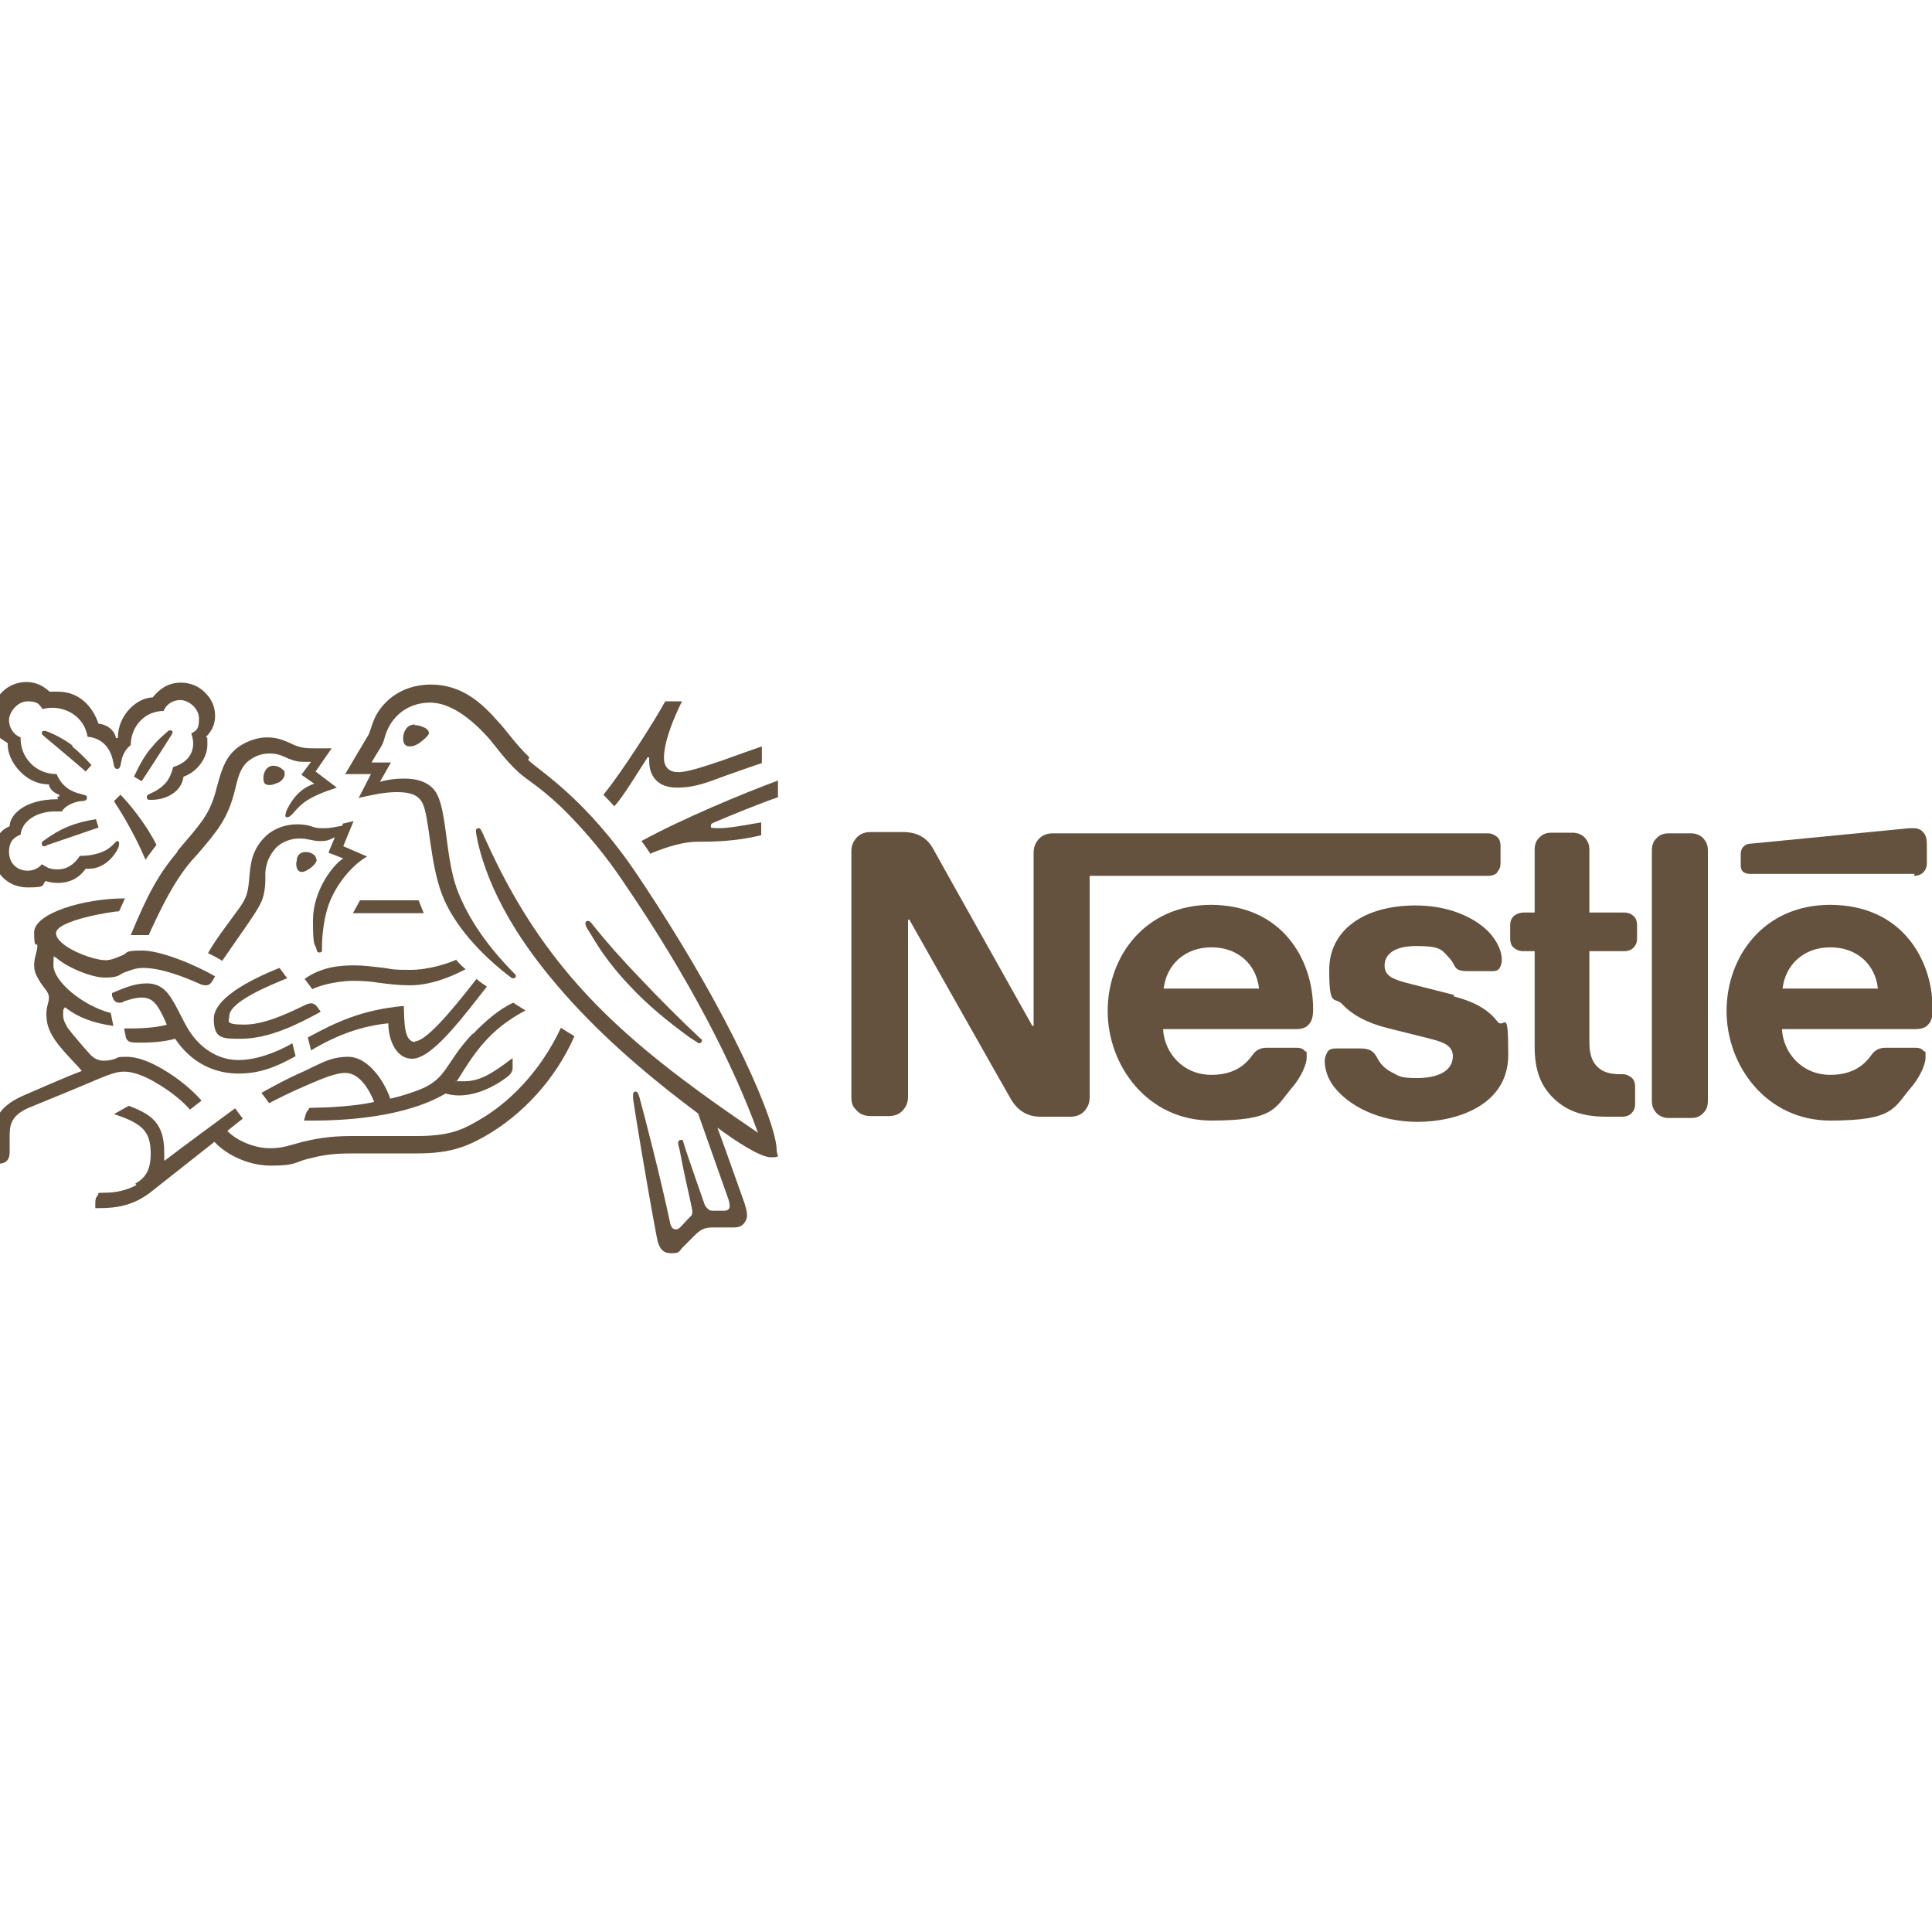
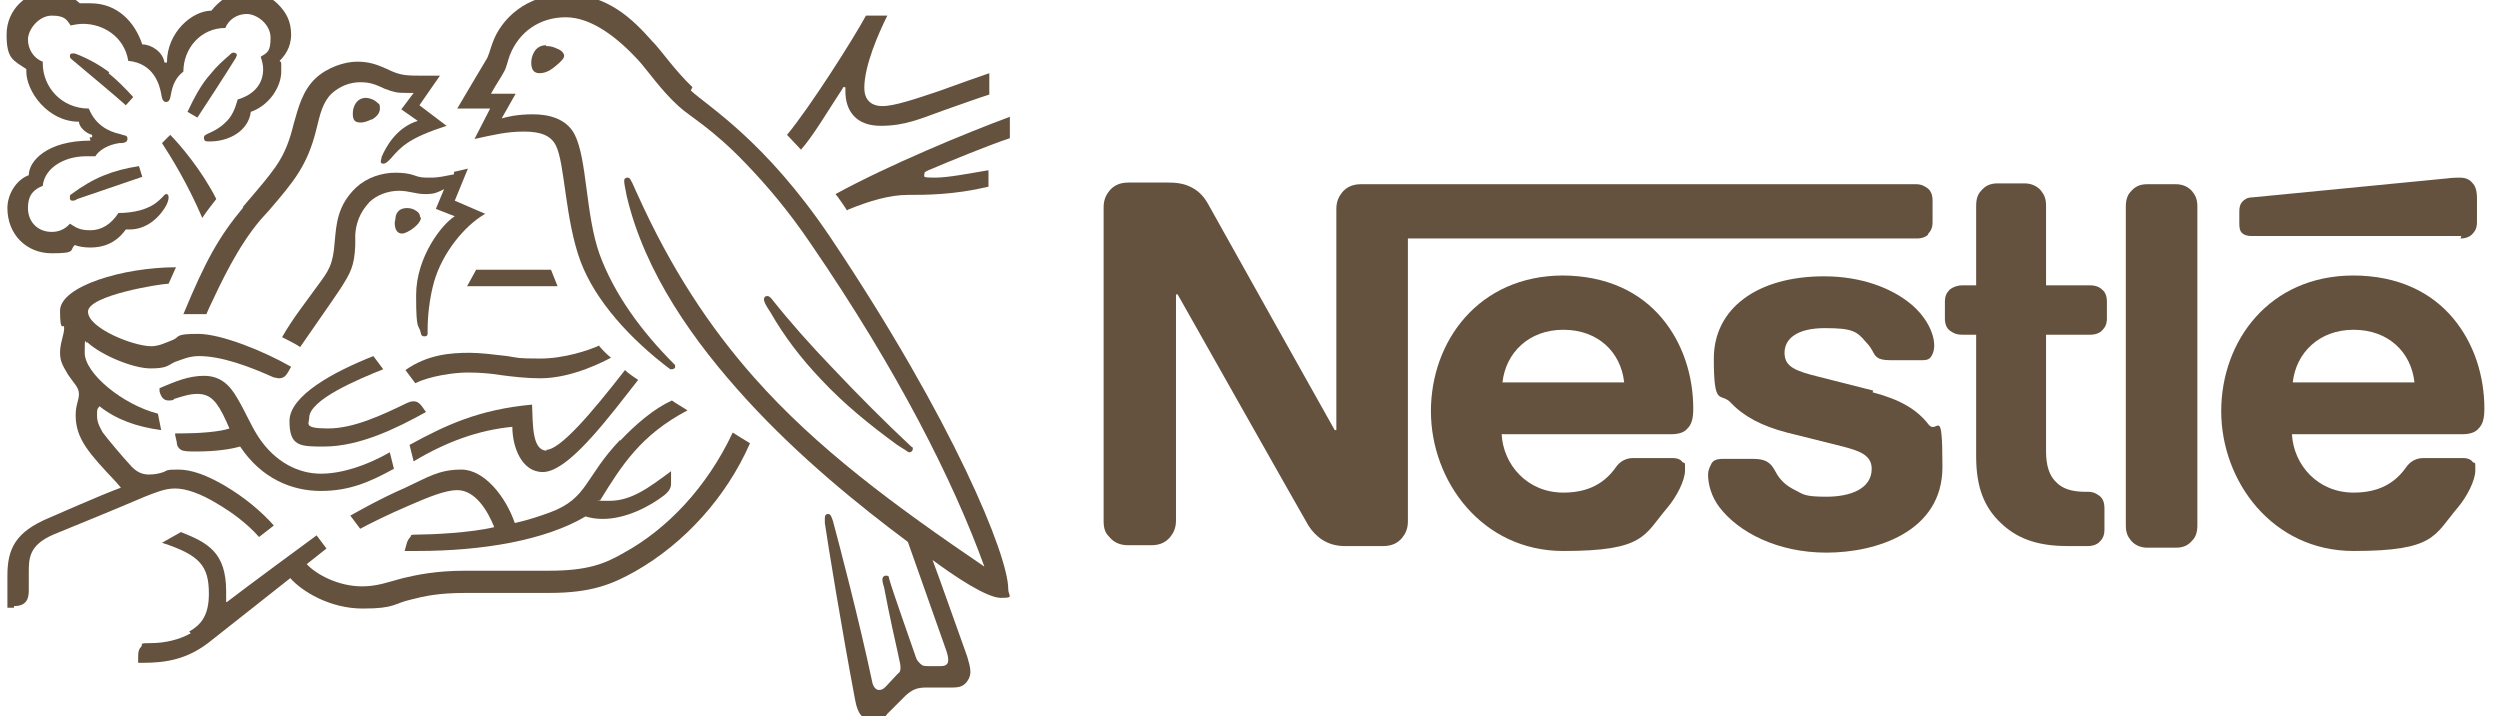
- <svg xmlns="http://www.w3.org/2000/svg" id="Layer_1" version="1.1" viewBox="0 0 300 300">
+ <svg xmlns="http://www.w3.org/2000/svg" id="Layer_1" version="1.1" viewBox="-2 107 304 87">
  <defs>
    <style>
      .st0 {
        fill: #64523e;
      }
    </style>
  </defs>
  <g>
    <path class="st0" d="M262.6,129.4h-3.5c-.9,0-1.5.3-2,.9-.4.4-.6,1-.6,1.8v38.8c0,.8.2,1.3.6,1.8.4.5,1.1.9,2,.9h3.5c.9,0,1.5-.3,2-.9.4-.4.6-1,.6-1.8v-38.8c0-.8-.2-1.3-.6-1.8-.4-.5-1.1-.9-2-.9Z" />
    <path class="st0" d="M284.2,140.5c-10.3,0-16.1,8-16.1,16.5s6.2,17,16.1,17,9.8-1.9,12.6-5.2c1.2-1.4,2.2-3.4,2.2-4.6s0-.8-.3-1c-.2-.3-.6-.5-1.2-.5h-4.8c-.9,0-1.6.4-2.1,1.1-1.4,2-3.4,3.1-6.4,3.1-4.4,0-7.3-3.4-7.5-7.1h20.7c.9,0,1.6-.2,2-.7.5-.5.7-1.2.7-2.4,0-3.9-1.2-7.9-3.8-11-2.6-3.1-6.6-5.2-12.2-5.2ZM276.8,153.5c.4-3.6,3.2-6.4,7.4-6.4s7,2.7,7.4,6.4h-14.8Z" />
    <path class="st0" d="M225.8,154.5l-6.7-1.7c-2.8-.7-4.1-1.2-4.1-2.9s1.5-3,4.9-3,3.9.4,5,1.7c1,1,.8,1.6,1.6,2,.5.2,1,.2,1.8.2h3.3c.5,0,.9,0,1.2-.4.2-.3.4-.7.4-1.4,0-1.5-1-3.5-2.8-5-2.4-2-6.1-3.4-10.6-3.4-8.1,0-13.4,3.9-13.4,10s.8,4,2.1,5.4c1.5,1.6,3.7,2.8,6.8,3.6l6.8,1.7c1.9.5,3.5,1,3.5,2.7,0,2.5-2.7,3.4-5.5,3.4s-2.8-.3-4-.9c-.8-.4-1.5-1-2-1.8-.4-.7-.6-1.2-1.3-1.6-.4-.2-.9-.3-1.6-.3h-3.7c-.8,0-1.2.2-1.4.6s-.4.8-.4,1.3c0,1.2.4,2.7,1.4,4,2.3,3,7,5.5,13,5.5s14.1-2.5,14.1-10.4-.6-3.8-1.7-5.2c-1.4-1.8-3.4-3-6.8-3.9Z" />
    <path class="st0" d="M252.2,141.7h-5.4v-9.7c0-.8-.2-1.3-.6-1.8-.4-.5-1.1-.9-2-.9h-3.3c-.9,0-1.5.3-2,.9-.4.4-.6,1-.6,1.8v9.7h-1.7c-.6,0-1.1.2-1.5.5-.4.4-.6.8-.6,1.5v2c0,.7.2,1.2.6,1.5.4.3.8.5,1.5.5h1.7v14.8c0,3.8,1,6.2,3,8.1,1.8,1.7,4.1,2.8,8.1,2.8h2.5c.6,0,1.1-.2,1.4-.5.4-.4.6-.8.6-1.5v-2.6c0-.7-.2-1.2-.6-1.5-.4-.3-.8-.5-1.4-.5h-.4c-1.6,0-2.7-.4-3.4-1.1-.9-.8-1.3-2.1-1.3-3.8v-14.2h5.4c.6,0,1.1-.2,1.4-.5.4-.4.6-.8.6-1.5v-2c0-.7-.2-1.2-.6-1.5-.3-.3-.8-.5-1.4-.5Z" />
    <path class="st0" d="M297.2,136c.6,0,1.1-.2,1.4-.5.4-.4.6-.8.6-1.5v-2.8c0-1.1-.2-1.6-.6-2-.3-.4-.9-.6-1.4-.6s-.9,0-1.7.1l-23.6,2.3c-.7,0-1,.3-1.2.5-.3.3-.4.7-.4,1.2v1.5c0,.6.1.9.3,1.1.3.3.7.4,1.2.4h25.5Z" />
    <path class="st0" d="M232.4,135.5c.4-.4.6-.8.6-1.5v-2.6c0-.7-.2-1.2-.6-1.5-.4-.3-.8-.5-1.4-.5h-67.5c-1.1,0-1.8.4-2.3,1-.4.5-.7,1.1-.7,2v26.9h-.2s-14.7-26.2-15.4-27.5c-.5-.9-1.1-1.5-1.8-1.9-.7-.4-1.5-.7-3-.7h-4.9c-1.1,0-1.8.4-2.3,1-.4.5-.7,1.1-.7,2v38.1c0,1,.2,1.5.7,2,.5.6,1.2,1,2.3,1h2.8c1.1,0,1.8-.4,2.3-1,.4-.5.7-1.1.7-2v-27.5h.2s15.3,27.1,15.9,28.1c.9,1.4,2.3,2.5,4.4,2.5h4.7c1.1,0,1.8-.4,2.3-1,.4-.5.7-1.1.7-2v-34.4h61.9c.6,0,1.1-.2,1.4-.5Z" />
    <path class="st0" d="M188.1,140.5c-10.3,0-16.1,8-16.1,16.5s6.2,17,16.1,17,9.8-1.9,12.6-5.2c1.2-1.4,2.2-3.4,2.2-4.6s0-.8-.3-1c-.2-.3-.6-.5-1.2-.5h-4.8c-.9,0-1.6.4-2.1,1.1-1.4,2-3.4,3.1-6.4,3.1-4.4,0-7.3-3.4-7.5-7.1h20.6c.9,0,1.6-.2,2-.7.5-.5.7-1.2.7-2.4,0-3.9-1.2-7.9-3.8-11-2.6-3.1-6.6-5.2-12.2-5.2ZM180.7,153.5c.4-3.6,3.2-6.4,7.4-6.4s7,2.7,7.4,6.4h-14.8Z" />
  </g>
  <g>
    <path class="st0" d="M73.4,160.5c-4.3,4.5-3.9,7.1-8.5,8.8-1.1.4-2.5.9-4.3,1.3-1.1-3.2-3.7-6.5-6.5-6.5s-4.2,1-6.8,2.2c-3,1.3-5.8,2.9-6.7,3.4l1.2,1.6c.9-.5,3.5-1.8,6.1-2.9,2.3-1,4.3-1.8,5.7-1.8,2.2,0,3.7,2.5,4.5,4.5-2.9.7-7.7.9-9.1.9s-.9.1-1.1.3c-.2.2-.4.5-.5,1l-.2.7h1.5c8,0,15.6-1.3,20.5-4.2.7.2,1.3.3,2.1.3,2.8,0,5.7-1.5,7.5-2.9.6-.5.8-.9.8-1.4s0-.5,0-.7v-.8c-2.7,2-4.8,3.6-7.5,3.6s-.8,0-1.1-.1c2.6-4.2,4.9-7.9,10.6-10.9-.6-.4-1.5-.9-1.9-1.2-2.2,1-4.4,2.9-6.3,4.9Z" />
    <path class="st0" d="M64.5,161.8c-1.8,0-1.7-3.1-1.8-5.6-6.5.6-10.5,2.5-14.9,4.9l.5,2c4-2.4,7.9-3.8,12-4.2,0,2.4,1.1,5.5,3.7,5.5s6.4-4.5,10.5-9.8l1.1-1.4c-.6-.4-1.2-.8-1.6-1.2-4.2,5.4-7.9,9.7-9.6,9.7Z" />
    <path class="st0" d="M53.2,128.2c-1.1.2-1.8.4-2.8.4s-1.3,0-2.1-.3c-.6-.2-1.3-.3-2.2-.3-1.7,0-3.5.6-4.8,1.8-2.3,2.2-2.4,4.5-2.6,6.6-.2,2.8-.7,3.5-2.2,5.5-1.2,1.7-2.9,3.8-4.2,6.1.4.2,1.8.9,2.2,1.2,1.5-2.2,3.5-5,4.9-7.1,1.2-1.9,1.7-2.7,1.8-5.3,0-.4,0-.8,0-1.3.1-1.3.5-2.6,1.7-3.9.9-.9,2.3-1.4,3.6-1.4s2,.4,3.2.4,1.4-.2,1.9-.4l.4-.2-1,2.4,2.3.9c-1.5.9-4.7,4.9-4.7,9.6s.3,3.3.6,4.7c0,.1.1.3.4.3s.4-.1.4-.4v-.5c0-1.4.2-3.7.8-5.8,1-3.4,3.6-6.7,6.2-8.2l-3.7-1.6,1.6-3.9-1.7.4Z" />
    <path class="st0" d="M64.4,112.5c-1.4,0-1.8,1.4-1.8,2.1s.2,1.3,1,1.3,1.4-.4,2-.9c.6-.5,1-.9,1-1.2s-.3-.7-.9-.9c-.4-.2-.8-.3-1.3-.3Z" />
    <polygon class="st0" points="55.9 139.8 54.8 141.8 65.8 141.8 65 139.8 55.9 139.8" />
    <path class="st0" d="M43.1,121.6c.6-.3,1.1-.8,1.1-1.4s-.1-.5-.3-.7c-.4-.4-1-.6-1.4-.6-1.1,0-1.6,1-1.6,1.9s.3,1.1,1,1.1c.4,0,.9-.2,1.3-.4Z" />
    <path class="st0" d="M107.1,161.1l1.1.7c.1.1.3.2.4.2.2,0,.4-.2.4-.4s0-.2-.2-.3c-3.1-2.9-6.5-6.3-9.7-9.7-2.5-2.6-5-5.4-7.3-8.3-.2-.2-.3-.3-.5-.3-.3,0-.4.2-.4.4,0,.3.2.7.8,1.6,1.6,2.8,3.7,5.6,6.2,8.2,2.7,2.9,5.9,5.5,9.2,7.9Z" />
    <path class="st0" d="M49.1,133.5c0-.3-.1-.6-.4-.8-.4-.3-.8-.4-1.2-.4-.9,0-1.3.5-1.4,1.1,0,.3-.1.5-.1.7,0,.8.3,1.3.9,1.3s2.3-1.1,2.3-2Z" />
    <path class="st0" d="M19.3,159.9l.2.9c0,.4.2.7.5.9.4.2.9.2,1.9.2,2.5,0,4.2-.3,5.3-.6,2.6,3.9,6.3,5.4,9.8,5.4s6-1.1,8.9-2.7l-.5-2c-2.8,1.6-5.8,2.6-8.4,2.6s-5.5-1.3-7.6-4.5c-.9-1.4-1.6-3.1-2.5-4.6-1-1.8-2.2-2.8-4.1-2.8s-3.5.7-5.4,1.5v.4c.2.7.5,1.1,1.1,1.1s.6-.1.7-.2c1-.3,1.8-.6,2.8-.6,1.6,0,2.4.9,3.5,3.3l.4.9c-1.1.4-3.7.6-5.7.6h-.9Z" />
    <path class="st0" d="M100.5,117.6h.3c0,.1,0,.3,0,.5,0,2.4,1.3,4.2,4.3,4.2s4.9-.9,7.7-1.9c2.3-.8,4.5-1.6,5.5-1.9v-2.6c-1.2.4-3.7,1.3-6.2,2.2-2.7.9-5.3,1.8-6.8,1.8s-2.2-.9-2.2-2.2c0-2.7,1.7-6.6,2.8-8.8h-2.6c-1.4,2.6-6.7,11-9.6,14.5l1.7,1.8c1.5-1.7,3.2-4.6,5.1-7.5Z" />
    <path class="st0" d="M82.2,117.6c-2.2-2.1-3.8-4.5-4.9-5.6-2.3-2.6-5.4-5.7-10.4-5.7s-8,3.1-9,5.9c-.3.8-.5,1.7-.8,2.1-.5.8-2.6,4.4-3.5,5.9h4l-1.9,3.7c2.3-.5,3.9-.9,6-.9s3.3.5,3.9,1.7c1.1,2.2,1.1,9,3,14.1,1.8,4.8,6.1,9.5,10.9,13.1h.2c.2,0,.4-.1.4-.3s0-.2-.1-.3c-4-4-7.3-8.5-9.1-13.4-1.7-4.8-1.5-11.5-3-14.5-1-2-3.2-2.5-5.1-2.5s-3.1.3-3.8.5l1.7-3h-3c.6-1.1,1.3-2.1,1.6-2.7.3-.5.4-1.2.7-2,1.1-2.8,3.6-4.6,6.8-4.6s6.4,2.6,8.8,5.2c1.1,1.2,2.8,3.7,4.9,5.6,1.4,1.3,4.1,2.7,8.2,7,2.4,2.5,5.1,5.6,8,9.9,10.4,15.2,17.2,28.6,21,39.1h0c-10.9-7.4-20.4-14.4-28-23-5.4-6.1-10.1-13.2-14.2-22.3-.3-.6-.5-1.2-.8-1.7-.1-.2-.2-.3-.4-.3s-.4.1-.4.4.1.8.3,1.8c2.2,9.4,8.2,17.8,14.6,24.8,6.4,7,13.7,12.9,19.6,17.3l4.7,13.3c.1.3.2.7.2,1s0,.4-.2.6c-.1.1-.3.2-.7.2h-1.4c-.6,0-.8,0-1.1-.3-.2-.2-.4-.4-.5-.7-.4-1.2-2.9-8.2-3.3-9.7,0-.3-.2-.3-.4-.3s-.4.2-.4.4,0,.4.2,1c.6,3.2,1.4,6.8,1.7,8.1.1.6.3,1.2.3,1.6s0,.6-.4.9l-1.4,1.5c-.3.3-.5.4-.8.4s-.6-.2-.8-.8c-1.6-7.6-4.1-17.1-4.8-19.7-.2-.6-.3-.9-.6-.9s-.4.2-.4.5,0,.4,0,.6c.4,2.7,2,12.6,3.7,21.6.3,1.6.9,2.4,2.2,2.4s1.2-.2,1.7-.8c.9-.9,1.1-1.1,2.2-2.2.8-.7,1.3-1,2.6-1h3.2c.8,0,1.2-.2,1.5-.5.3-.3.6-.8.6-1.4s-.2-1.2-.4-1.9c-.8-2.2-3.4-9.6-4.2-11.7h0c2.7,2,6.6,4.6,8.3,4.6s.9-.2.9-1.1c0-4-6.6-20.3-21.6-42.7-8-11.9-15-16-17-17.9Z" />
    <path class="st0" d="M101.1,132.5c2.7-1.1,5.1-1.8,7.3-1.8s5.6,0,9.8-1v-2c-2.4.4-4.9.9-6.5.9s-1.3-.1-1.3-.4.1-.3.5-.5c2.6-1.1,7.2-3,9.9-3.9v-2.6c-5.4,2-14.8,5.9-21.2,9.4.2.2,1.3,1.8,1.4,2Z" />
    <path class="st0" d="M27.6,132.2c-3,3.6-4.6,6.5-7.3,13,.4,0,1.1,0,1.7,0s.6,0,1.1,0l.3-.7c1.5-3.2,3.5-7.5,6.3-10.8l1-1.1c2.9-3.4,4.7-5.4,5.8-10,.4-1.6.7-3.1,1.8-4.2,1-.9,2.2-1.4,3.5-1.4s1.9.3,3,.8c1.1.4,1.4.5,2.6.5s.7,0,.9,0l-1.5,2,2,1.4c-2.6.8-3.9,3.2-4.4,4.4,0,.2-.1.4-.1.5s0,.3.3.3.5-.2.9-.6c1.3-1.5,2.2-2.5,6.8-4l-3.3-2.5,2.5-3.6h-2.3c-1.5,0-2.4,0-3.7-.6-1.7-.8-2.6-1.1-4.1-1.1s-3.6.7-5,2c-1.6,1.5-2.1,3.5-2.7,5.6-.4,1.7-1,3.5-2.2,5.2-1,1.4-1.7,2.2-4,4.9Z" />
    <path class="st0" d="M9,124.1c-5.3,0-7.5,2.5-7.5,4.2-1.6.6-2.6,2.4-2.6,4,0,3.2,2.3,5.5,5.4,5.5s2.1-.4,2.8-1c.5.2,1.2.3,1.9.3,1.5,0,3.1-.5,4.3-2.2.2,0,.3,0,.5,0,1.9,0,3.5-1.3,4.4-2.9.2-.4.3-.7.3-1s-.1-.4-.3-.4-.3.3-.9.8c-1.2,1.1-3.1,1.5-4.9,1.5-.9,1.4-2.1,2.1-3.4,2.1s-1.7-.3-2.5-.8c-.6.7-1.4,1-2.2,1-1.7,0-2.9-1.2-2.9-2.9s.8-2.3,1.8-2.7c.2-2.1,2.5-3.6,5.3-3.6s.7,0,1.1,0c.4-.7,1.5-1.4,2.9-1.6.3,0,.5,0,.7-.1.2,0,.3-.3.3-.4s0-.3-.2-.4c-.1,0-.4-.1-.7-.2-1.4-.3-3-1.1-3.8-3.1-3.3,0-5.6-2.6-5.6-5.5v-.2c-1.1-.4-1.8-1.5-1.8-2.7s1.3-2.9,2.9-2.9,1.8.5,2.3,1.2c.4-.1,1-.2,1.5-.2,2.4,0,5,1.5,5.5,4.5,3.1.3,3.8,2.9,4,4,.1.6.2,1,.6,1s.5-.4.6-1c.2-1.1.6-2,1.5-2.7,0-2.8,2.1-5.3,5.1-5.3.4-1,1.4-1.7,2.6-1.7s2.9,1.2,2.9,2.9-.4,1.8-1.2,2.3c.2.6.3,1.1.3,1.5,0,1.8-1.1,3.1-3.1,3.7-.3,1.1-.7,2.1-1.5,2.8-1.3,1.3-2.6,1.3-2.6,1.8s.2.5.7.5c2.4,0,4.7-1.3,5-3.6,2.3-.8,3.7-3.1,3.7-4.9s0-.9-.2-1.3c.6-.6,1.4-1.6,1.4-3.2s-.6-2.7-1.6-3.7c-.9-.9-2.2-1.5-3.7-1.5-2.2,0-3.5,1.2-4.4,2.3-2.3,0-5.4,2.6-5.4,6.3h-.3c-.2-1.3-1.6-2.2-2.7-2.2-.9-2.7-3-5-6.3-5s-.9,0-1.3,0c-1-.9-2.1-1.5-3.6-1.5-2.9,0-5.3,2.3-5.3,5.3s.8,3.1,2.4,4.2v.3c0,2.4,2.6,6.1,6.4,6.1,0,.6.8,1.4,1.6,1.6v.3h-.3Z" />
    <path class="st0" d="M17.7,124.4c1.1,1.7,3.1,4.9,4.9,9.1.3-.5,1.3-1.8,1.7-2.3-1.7-3.4-4.4-6.6-5.6-7.8l-1,1Z" />
    <path class="st0" d="M70.9,149c-1.3.6-4.3,1.6-7.2,1.6s-2.7-.1-4-.3c-1.7-.2-3.3-.4-4.6-.4-2.3,0-5.1.2-7.8,2.1l1.2,1.6c1.8-.9,4.8-1.3,6.3-1.3s2.8.1,4,.3c1.5.2,3.2.4,4.9.4,4,0,8-2.2,8.6-2.5-.5-.4-1.1-1-1.5-1.5Z" />
    <path class="st0" d="M44.6,151.9l-1.2-1.6c-4.8,1.9-10.2,4.8-10.2,7.9s1.3,3.1,4.2,3.1c4.3,0,8.8-2.2,12.4-4.2l-.5-.7c-.3-.4-.6-.6-1-.6s-.5.1-.8.2c-3.1,1.5-6.5,3.1-9.6,3.1s-2.3-.6-2.3-1.3c0-2.2,6-4.7,9-5.9Z" />
    <path class="st0" d="M21.2,184c-1.4.8-3.2,1.2-4.8,1.2s-1,.1-1.2.4c-.3.3-.4.6-.4,1.2v.8h.5c2.9,0,5.6-.4,8.5-2.8l9.5-7.5c1.4,1.6,4.8,3.7,8.8,3.7s3.7-.6,5.9-1.1c1.6-.4,3.2-.8,6.7-.8h10.1c5.2,0,7.7-1.1,10.4-2.6,6-3.4,11.1-9,14-15.6-.8-.5-1.5-.9-2.1-1.3-3.2,6.8-8.1,11.8-13.2,14.6-2.4,1.4-4.5,2.2-9.2,2.2h-10.1c-3.6,0-5.9.5-7.6.9-1.9.5-3.1,1-5,1-2.8,0-5.5-1.4-6.7-2.7l2.4-1.9-1.2-1.6c-.7.5-9.1,6.7-10.9,8.1h-.1c0-.5,0-.9,0-1.3,0-4.7-2.2-5.9-5.5-7.2l-2.3,1.3c4.6,1.5,5.7,2.8,5.7,6.2,0,2.7-1,3.8-2.4,4.6Z" />
    <path class="st0" d="M-.3,180.7c1.6,0,1.8-1,1.8-1.9s0-1.3,0-2.1c0-1.8,0-3.4,3-4.7,1.2-.5,6.9-2.8,11.1-4.6,1.3-.5,2.4-1,3.7-1s3.1.6,5.2,1.9c1.7,1,3.6,2.4,5,4l1.8-1.4c-1.6-1.8-3.7-3.5-5.9-4.8-2.2-1.3-4.1-2-5.7-2s-1.3.1-1.8.3c-.6.2-1.1.3-1.8.3s-1.5-.2-2.4-1.3c-.4-.4-2.7-3.1-3.2-3.8-.2-.4-.7-1.1-.7-2s0-.8.3-1.2c2,1.6,4.5,2.5,7.5,2.9l-.4-2c-4.3-1.1-8.9-4.9-8.9-7.4s.1-.9.3-1.3c1.7,1.6,5.6,3.2,7.7,3.2s2.1-.4,3-.8c.9-.3,1.7-.7,2.9-.7,2.8,0,6.2,1.3,9.1,2.6.2,0,.4.1.6.1.5,0,.8-.2,1.1-.7l.4-.7c-3.3-1.9-8.5-4-11.3-4s-2.2.3-3,.7c-1,.4-1.8.8-2.7.8-2.2,0-7.7-2.2-7.7-4.2s8.9-3.4,9.8-3.4l.9-2c-6.4,0-14.1,2.3-14.1,5.3s.5,1.3.5,2.1-.5,1.8-.5,3,.5,1.8,1,2.7c.6.9,1.3,1.5,1.3,2.3s-.4,1.3-.4,2.6c0,2.9,1.7,4.7,4.9,8.1l.6.7c-2.7,1-7.6,3.2-8.8,3.7-4,1.7-5,3.7-5,7s0,2.7,0,3.9H-.3Z" />
    <path class="st0" d="M26.8,113.7c0-.2-.2-.3-.4-.3s-.3.1-.5.3c-.8.7-1.6,1.4-2.3,2.3-1.1,1.2-2,2.9-2.8,4.6l1.2.7c.8-1.2,3.4-5.2,4.7-7.3,0-.1.1-.2.1-.3Z" />
    <path class="st0" d="M6.5,131.1c0,.2.1.3.3.3s.3,0,.6-.2l7.9-2.7-.4-1.3c-3.2.5-5.5,1.4-8.2,3.4-.2.1-.2.2-.2.4Z" />
    <path class="st0" d="M11.3,115.8c-1.2-.9-2.6-1.7-4.2-2.3h-.3c-.2,0-.3.1-.3.3s0,.2.2.4c1.9,1.6,5.5,4.6,6.6,5.6l.9-1c-1-1.1-2-2.1-3-2.9Z" />
  </g>
</svg>
